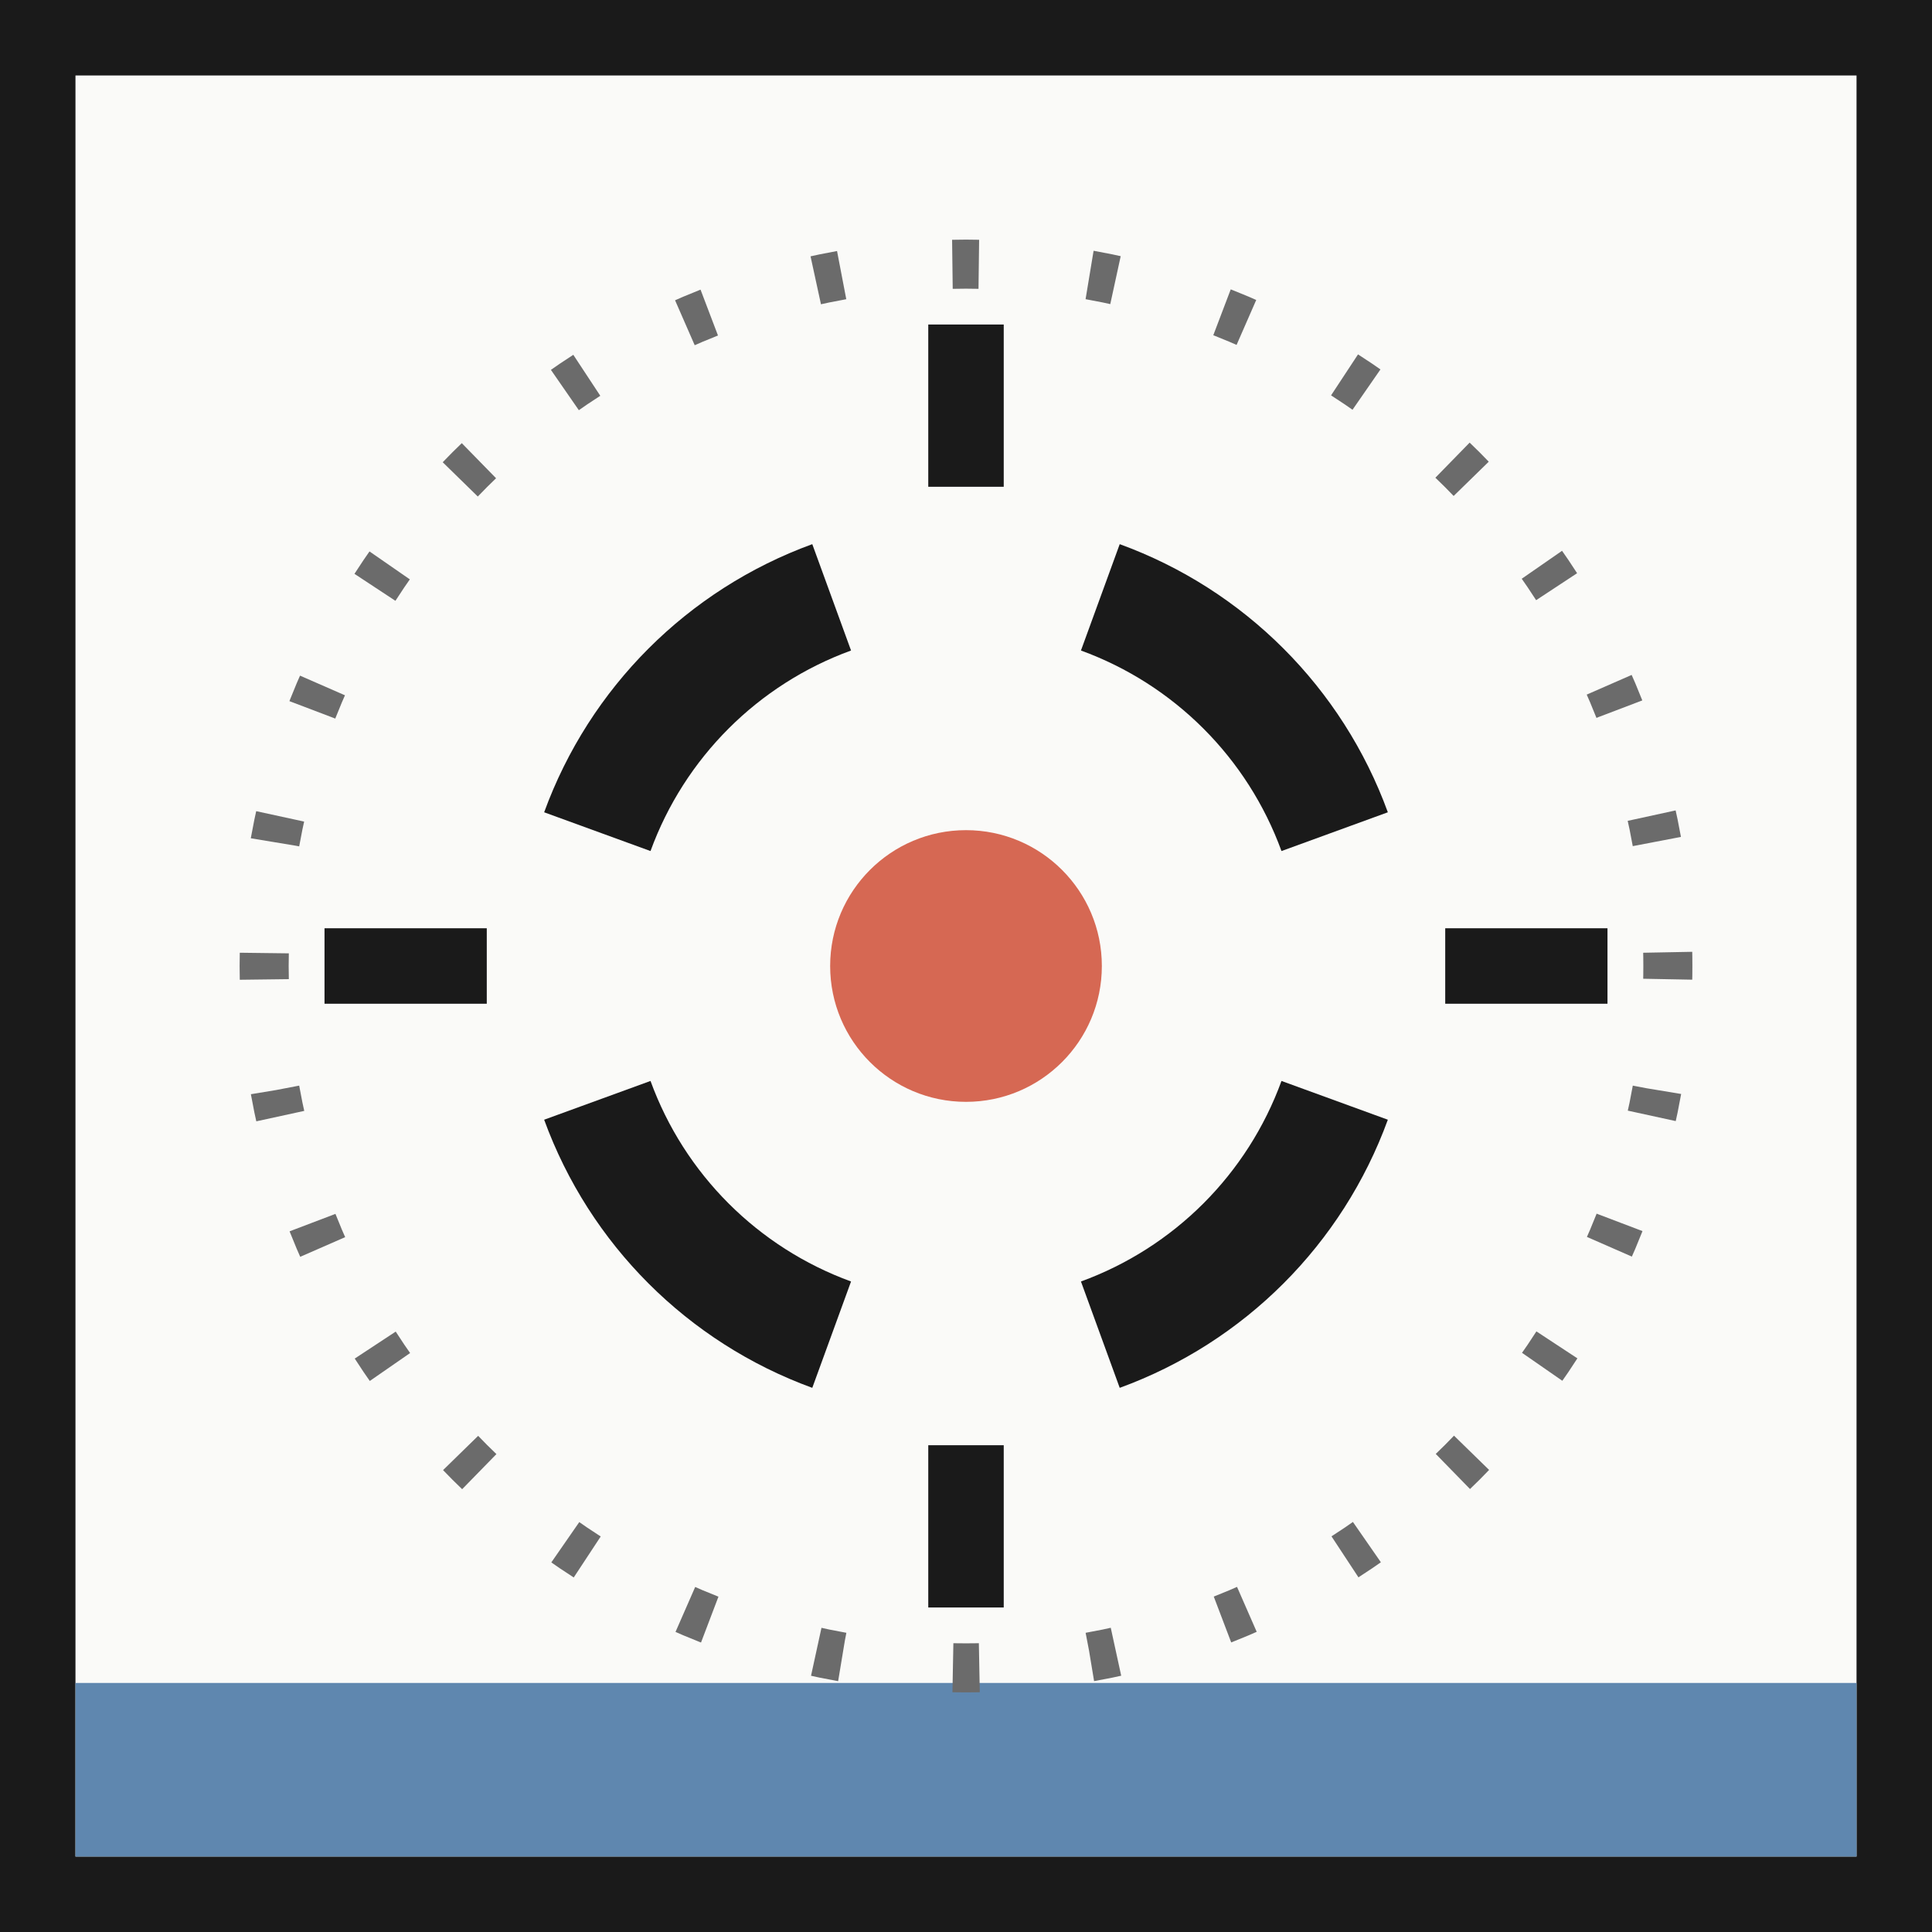
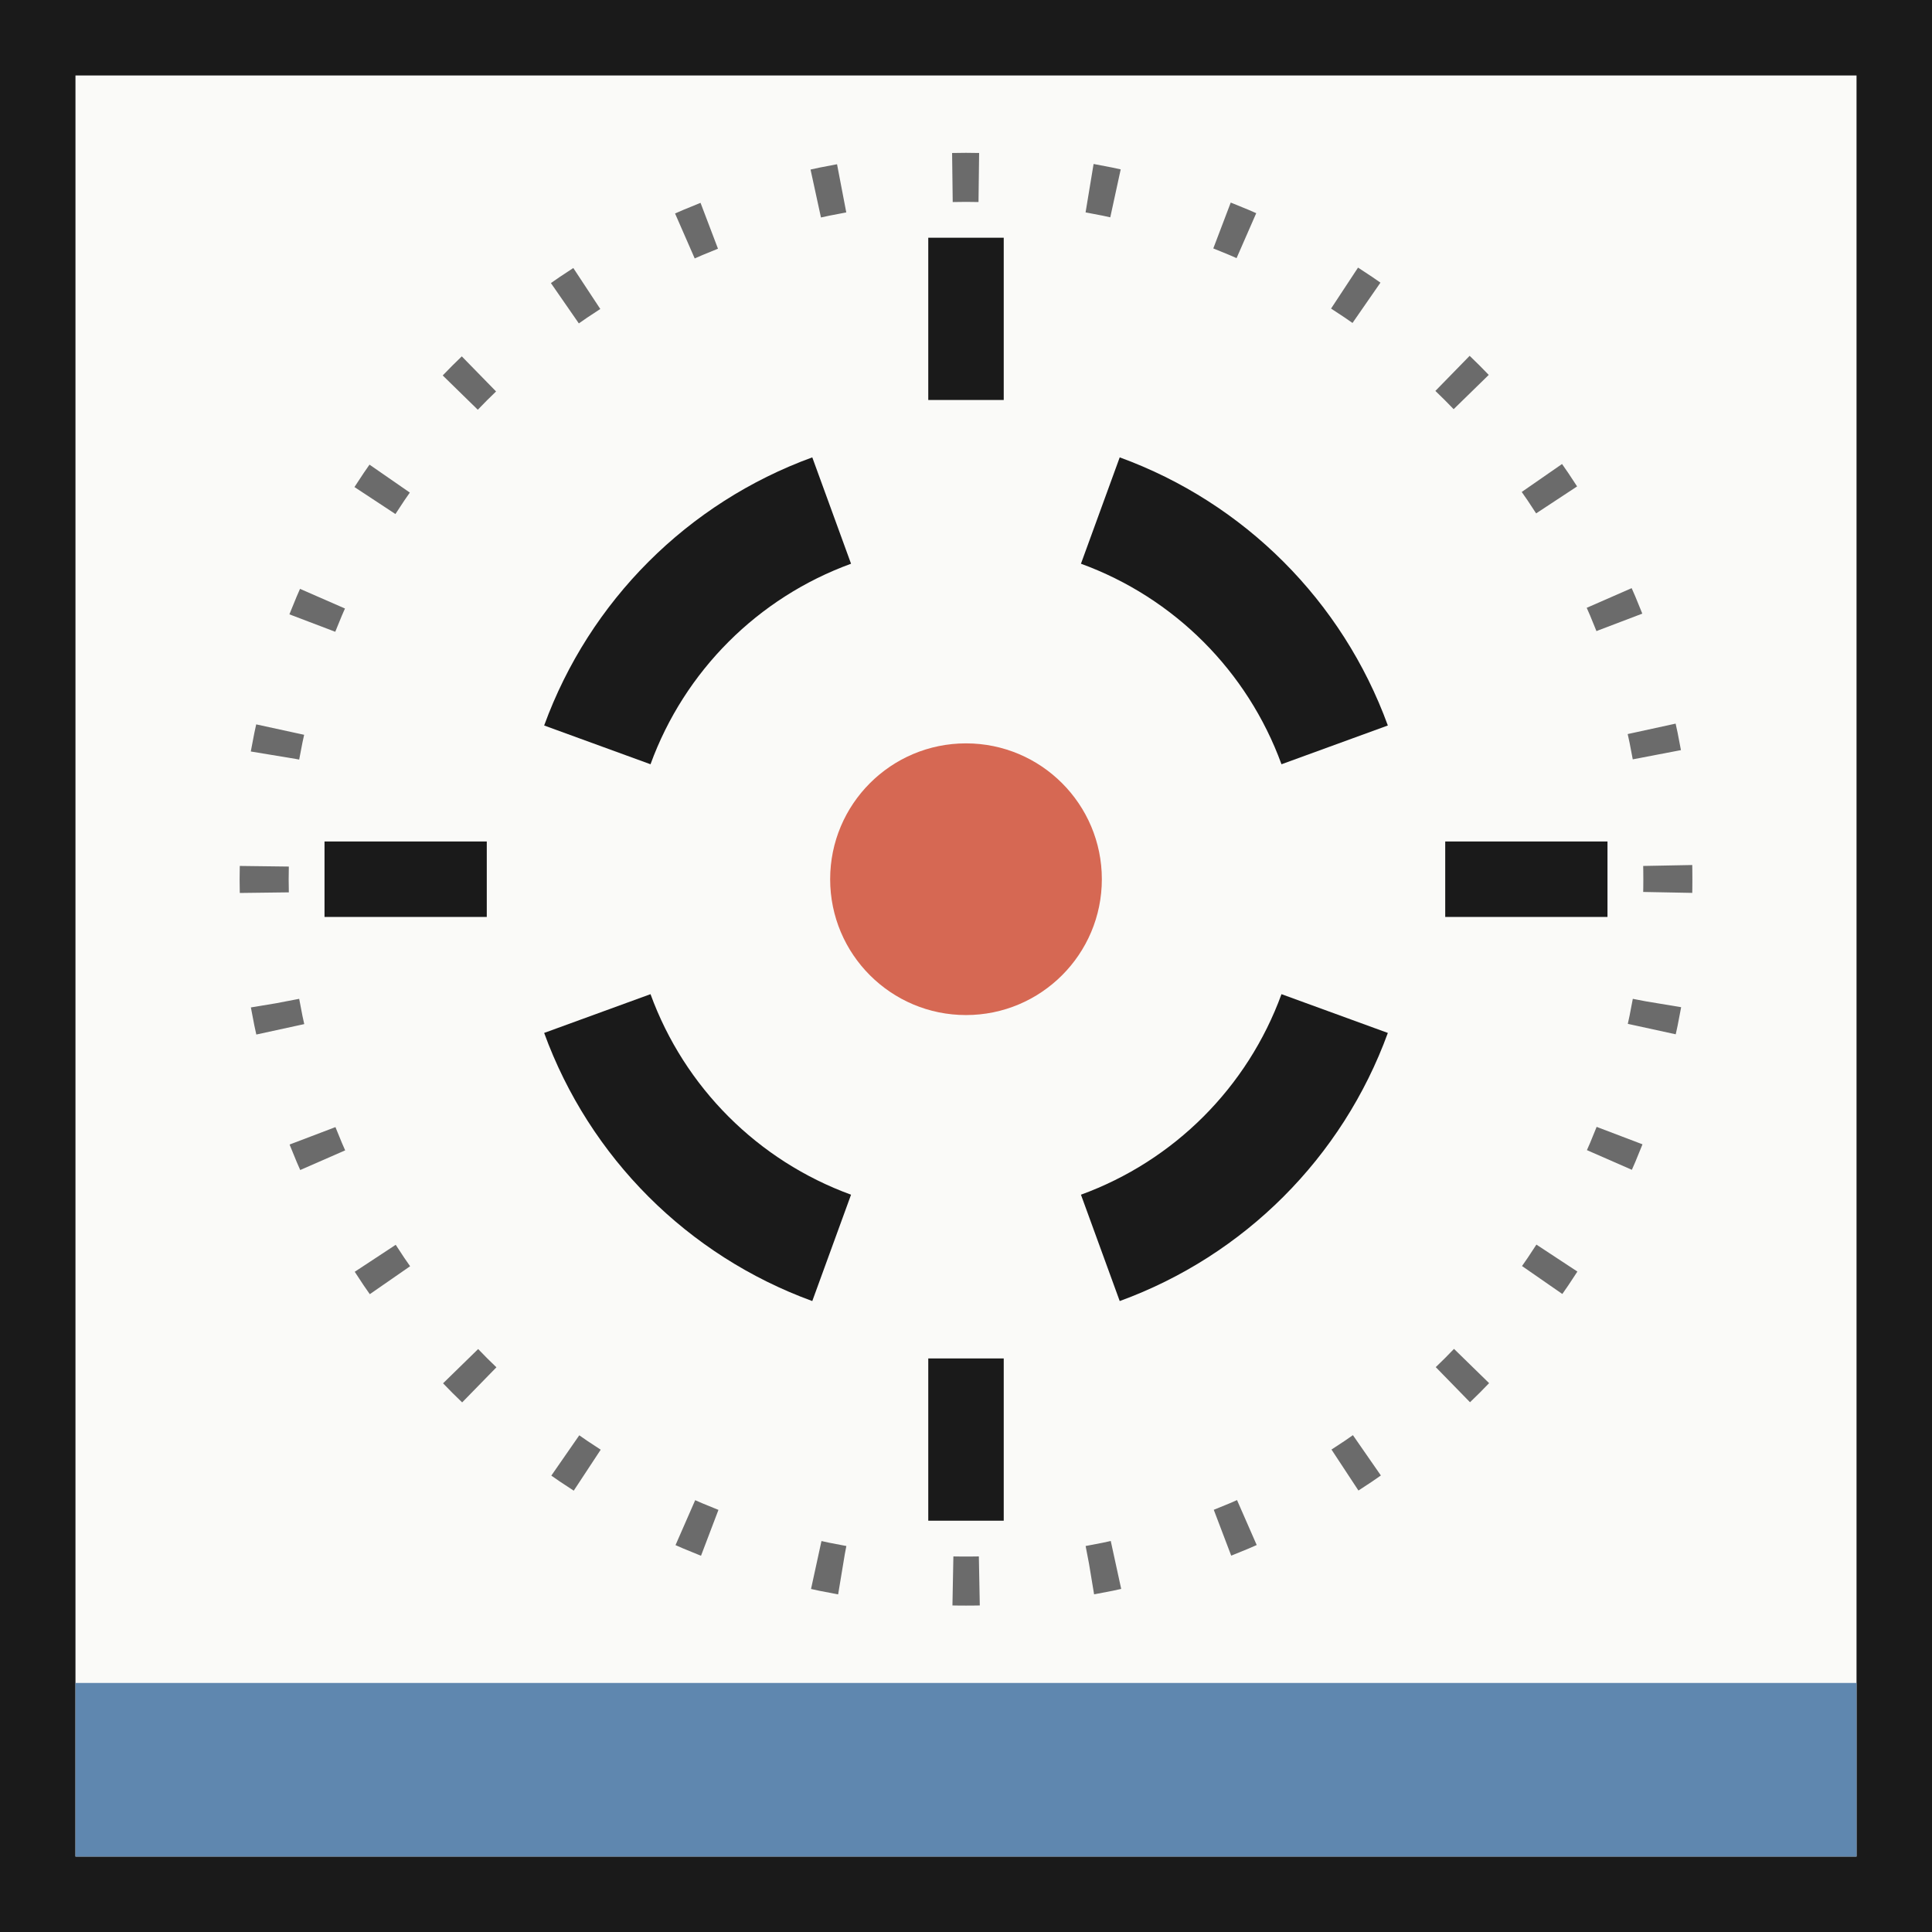
<svg xmlns="http://www.w3.org/2000/svg" viewBox="0 0 512 512" width="512" height="512">
  <g stroke-linecap="butt" stroke-linejoin="miter">
    <rect x="0" y="0" width="512" height="512" fill="#1A1A1A" />
    <rect x="20" y="20" width="472" height="472" fill="#FAFAF8" />
    <rect x="20" y="446" width="472" height="46" fill="#5F87AF" />
-     <circle cx="256" cy="256" r="186" fill="none" stroke="#6B6B6B" stroke-width="13" stroke-dasharray="7 29.521" stroke-dashoffset="3.5" />
-     <g fill="none" stroke="#1A1A1A" stroke-width="30">
-       <path d="M 353.7 291.6 A 104 104 0 0 1 291.6 353.7" />
-       <path d="M 220.4 353.7 A 104 104 0 0 1 158.3 291.6" />
-       <path d="M 158.3 220.4 A 104 104 0 0 1 220.4 158.3" />
-       <path d="M 291.6 158.3 A 104 104 0 0 1 353.7 220.4" />
+     <g transform="translate(0 -23)">
+       <circle cx="256" cy="256" r="186" fill="none" stroke="#6B6B6B" stroke-width="13" stroke-dasharray="7 29.521" stroke-dashoffset="3.5" />
+       <g fill="none" stroke="#1A1A1A" stroke-width="30">
+         <path d="M 353.7 291.6 A 104 104 0 0 1 291.6 353.7" />
+         <path d="M 220.4 353.7 A 104 104 0 0 1 158.3 291.6" />
+         <path d="M 158.3 220.4 A 104 104 0 0 1 220.4 158.3" />
+         <path d="M 291.6 158.3 A 104 104 0 0 1 353.7 220.4" />
+       </g>
+       <g fill="none" stroke="#1A1A1A" stroke-width="20">
+         <path d="M 256 86 V 129" />
+         <path d="M 256 383 V 426" />
+         <path d="M 86 256 H 129" />
+         <path d="M 383 256 H 426" />
+       </g>
+       <circle cx="256" cy="256" r="36" fill="#D66853" />
    </g>
-     <g fill="none" stroke="#1A1A1A" stroke-width="20">
-       <path d="M 256 86 V 129" />
-       <path d="M 256 383 V 426" />
-       <path d="M 86 256 H 129" />
-       <path d="M 383 256 H 426" />
-     </g>
-     <circle cx="256" cy="256" r="36" fill="#D66853" />
  </g>
</svg>
